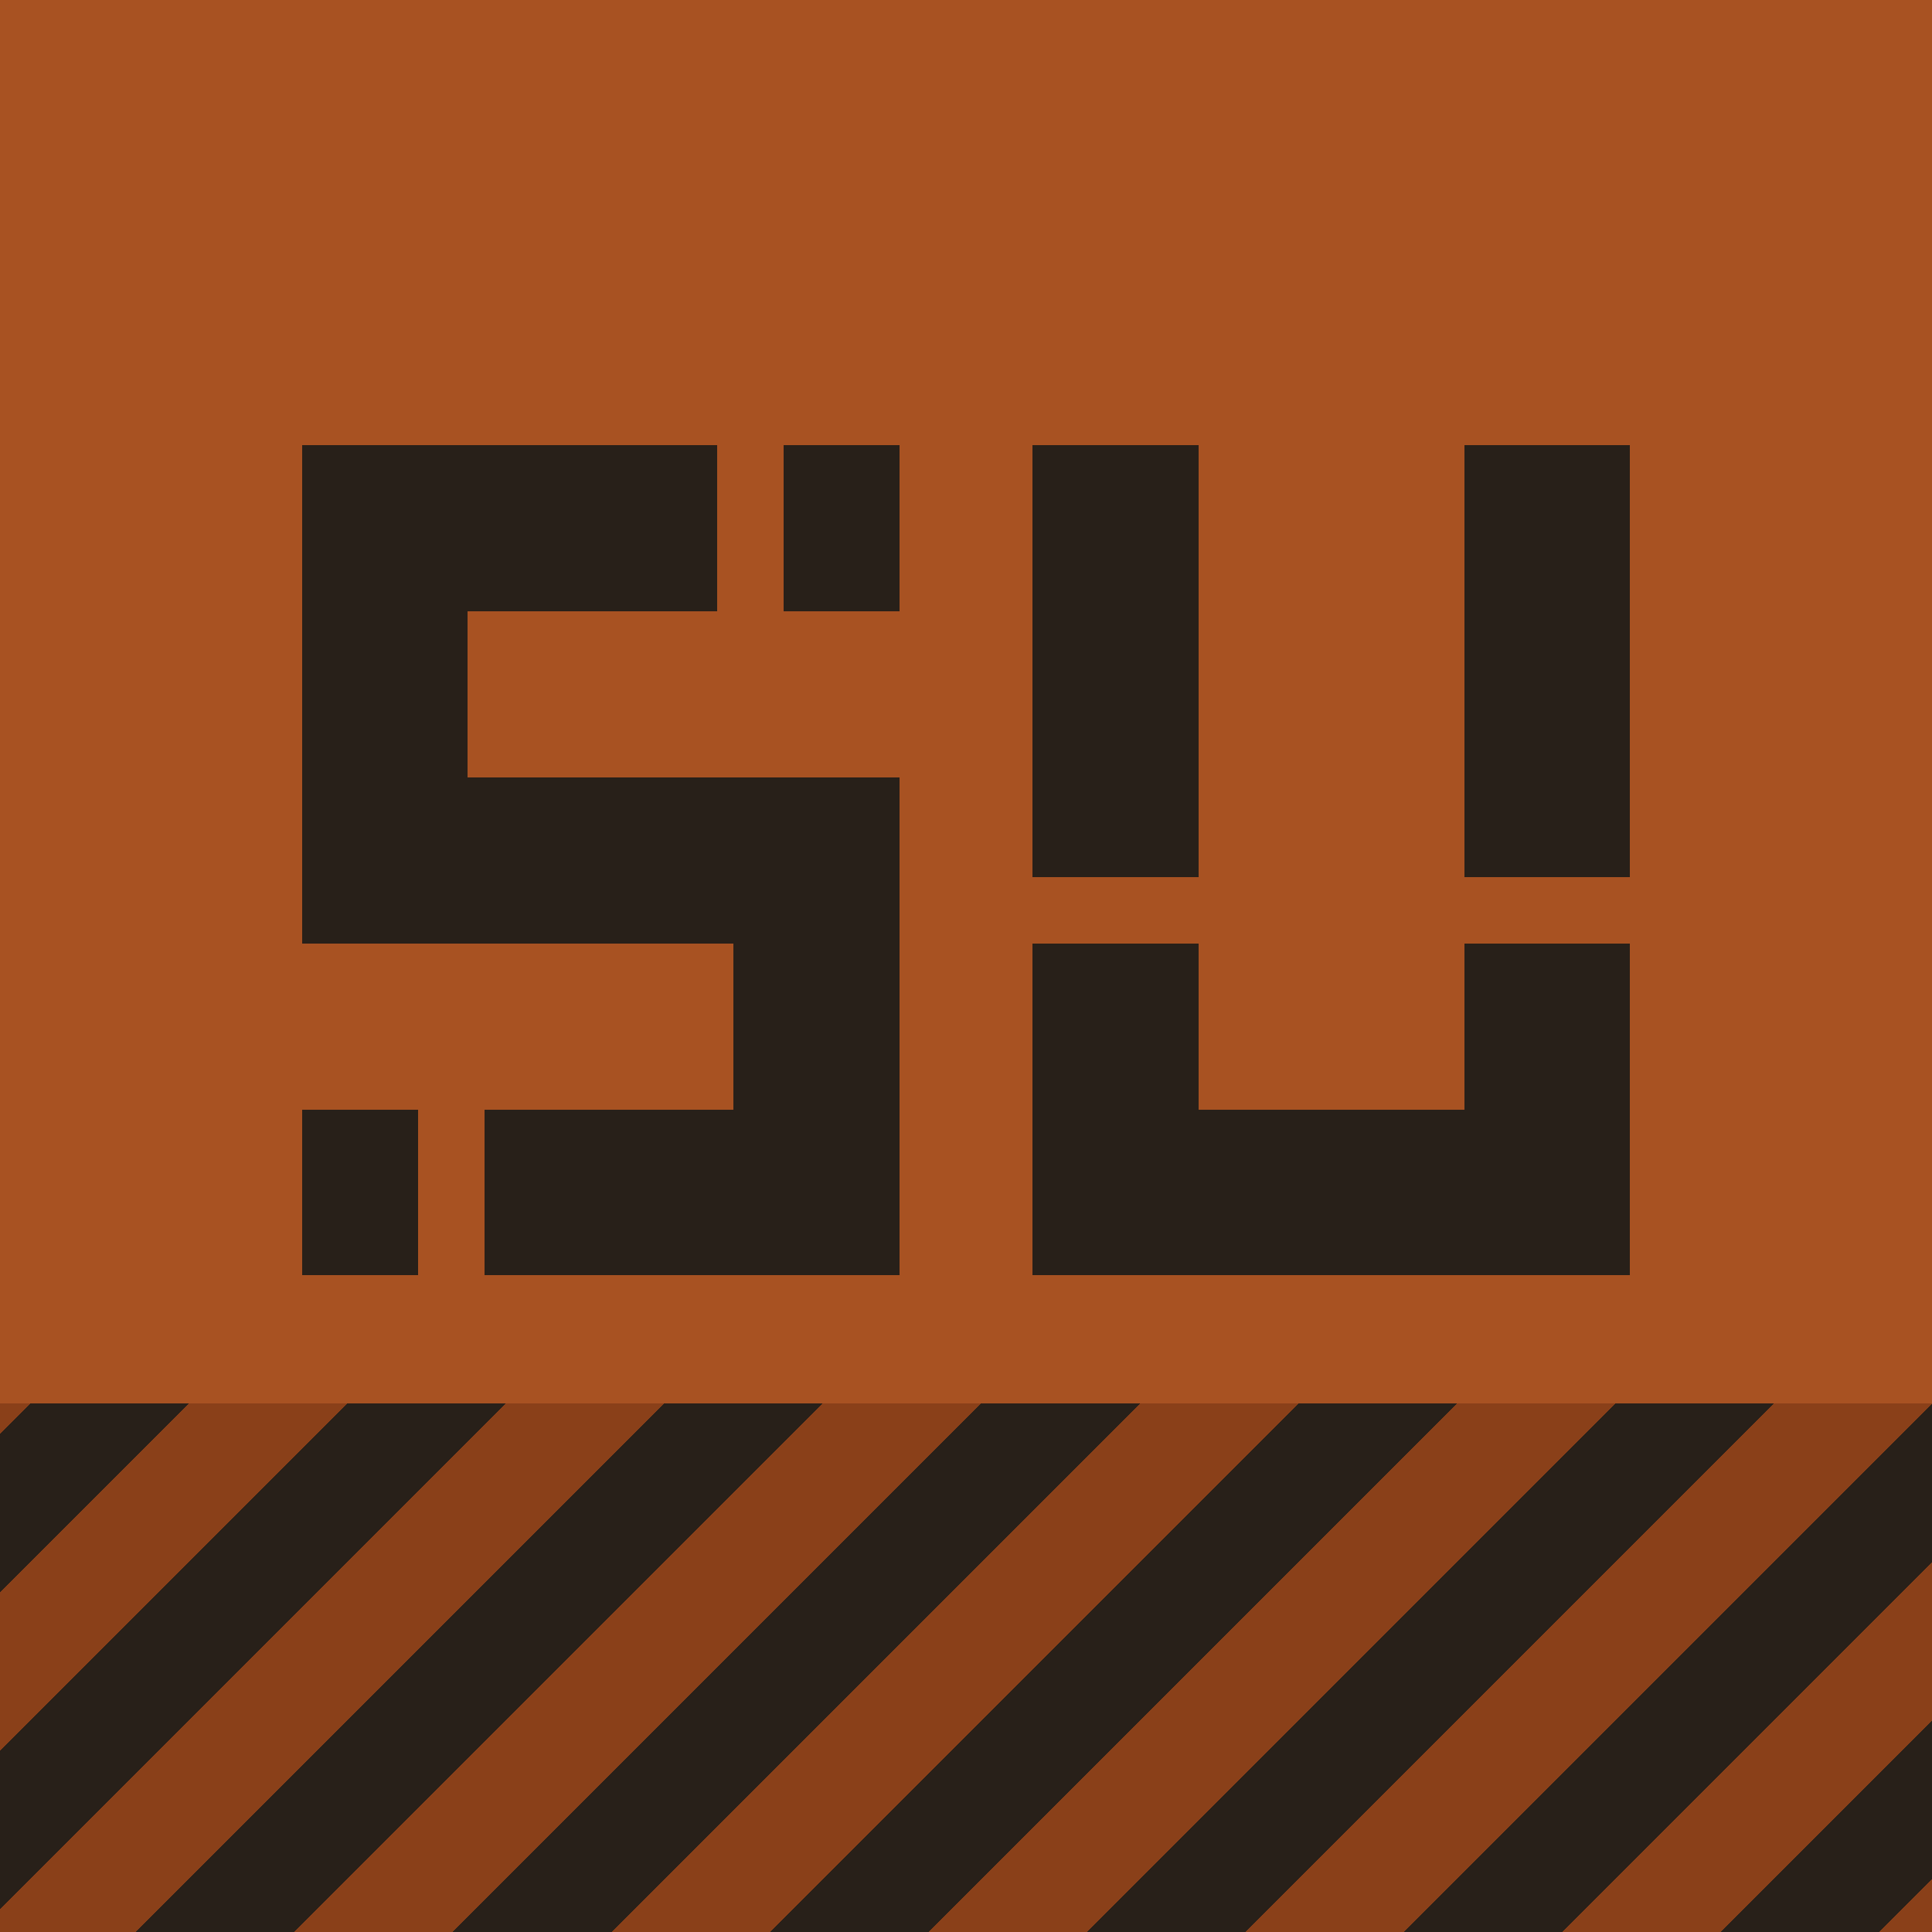
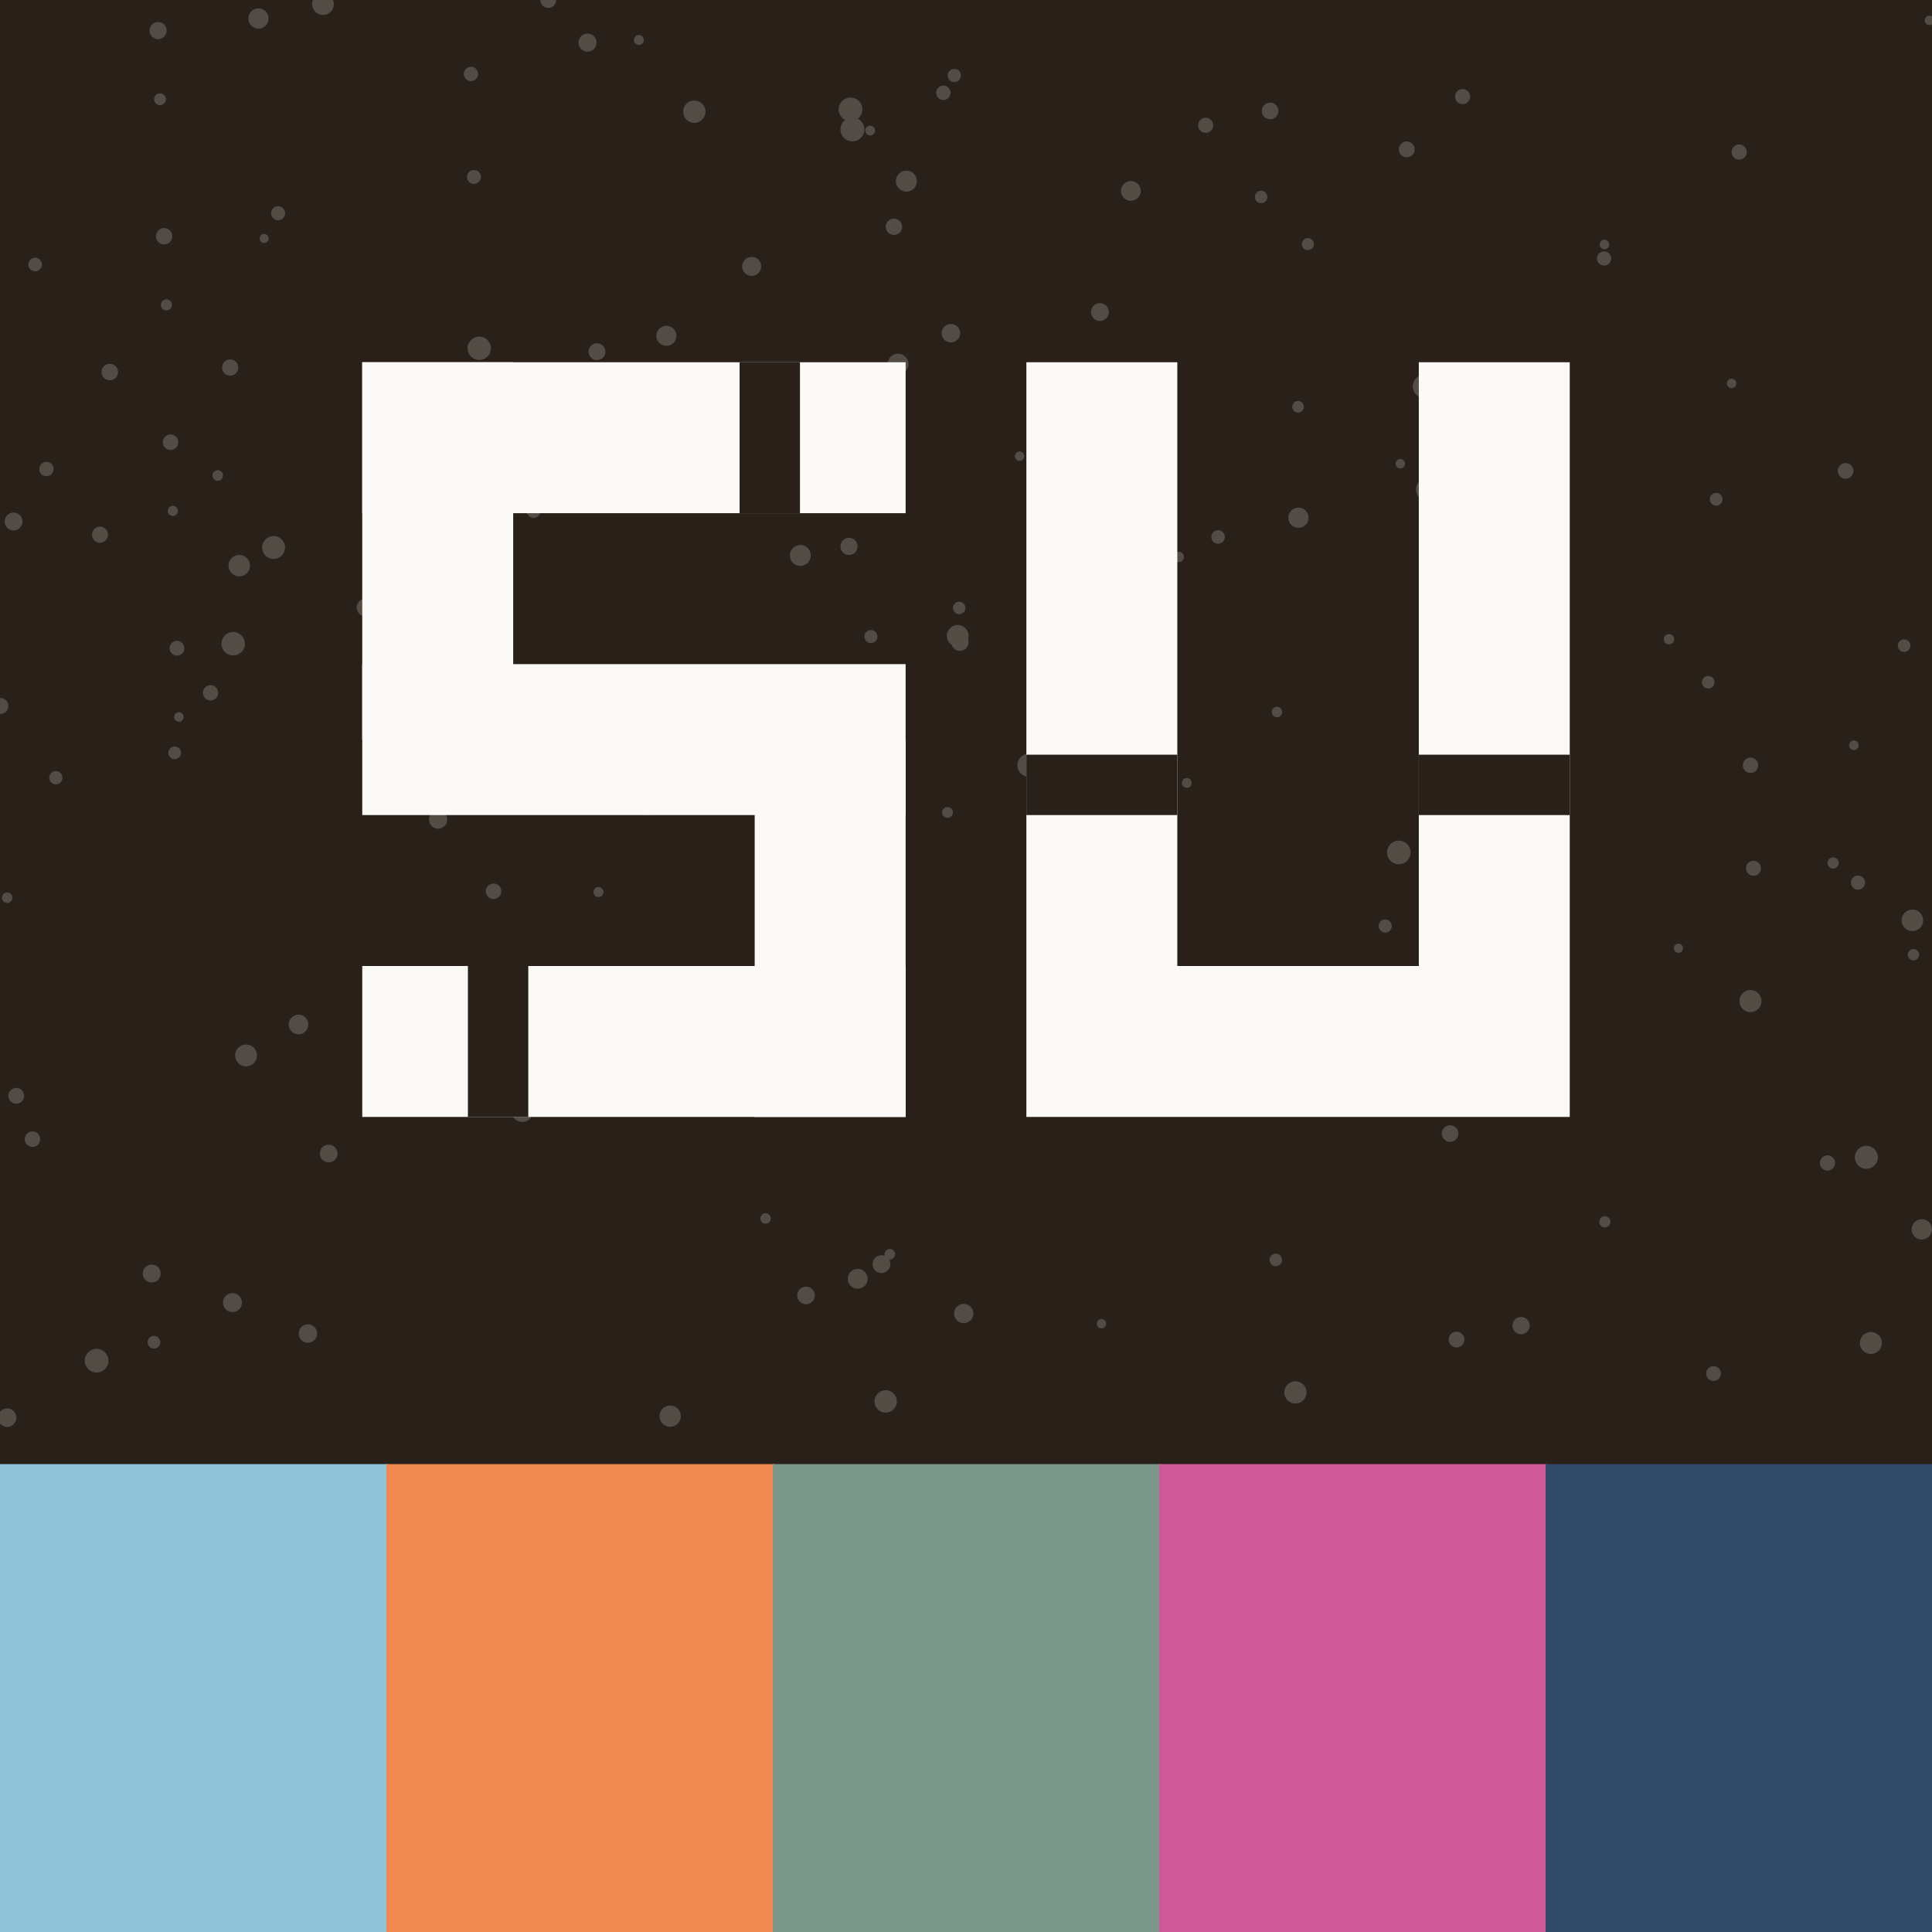
- <svg xmlns="http://www.w3.org/2000/svg" width="1024" height="1024" viewBox="0 0 512 512" shape-rendering="crispEdges">
-   <rect width="512" height="512" fill="#a85222" />
-   <rect y="372" width="512" height="140" fill="#8a4019" />
-   <polygon points="-160,372 -118,372 -258,512 -300,512" fill="#282019" />
-   <polygon points="-76,372 -34,372 -174,512 -216,512" fill="#282019" />
-   <polygon points="8,372 50,372 -90,512 -132,512" fill="#282019" />
-   <polygon points="92,372 134,372 -6,512 -48,512" fill="#282019" />
-   <polygon points="176,372 218,372 78,512 36,512" fill="#282019" />
-   <polygon points="260,372 302,372 162,512 120,512" fill="#282019" />
-   <polygon points="344,372 386,372 246,512 204,512" fill="#282019" />
-   <polygon points="428,372 470,372 330,512 288,512" fill="#282019" />
-   <polygon points="512,372 554,372 414,512 372,512" fill="#282019" />
-   <polygon points="596,372 638,372 498,512 456,512" fill="#282019" />
-   <polygon points="680,372 722,372 582,512 540,512" fill="#282019" />
-   <g transform="translate(80.00,118) scale(2.2)">
-     <rect x="0" y="0" width="72" height="20" fill="#282019" />
-     <rect x="0" y="40" width="72" height="20" fill="#282019" />
-     <rect x="0" y="80" width="72" height="20" fill="#282019" />
-     <rect x="0" y="0" width="20" height="50" fill="#282019" />
-     <rect x="52" y="50" width="20" height="50" fill="#282019" />
-     <rect x="50" y="0" width="8" height="20" fill="#a85222" />
-     <rect x="14" y="80" width="8" height="20" fill="#a85222" />
+ <svg xmlns="http://www.w3.org/2000/svg" width="1024" height="1024" viewBox="0 0 512 512" shape-rendering="geometricPrecision">
+   <defs>
+     <clipPath id="su-tile">
+       <rect width="512" height="512" rx="0" />
+     </clipPath>
+   </defs>
+   <g clip-path="url(#su-tile)">
+     <rect width="512" height="512" fill="rgb(40, 32, 25)" />
+     <g fill="rgb(251, 250, 247)" opacity="0.2">
+       <circle cx="251.1" cy="215.3" r="1.43" />
+       <circle cx="124.9" cy="170.2" r="2.21" />
+       <circle cx="40.2" cy="337.5" r="2.38" />
+       <circle cx="210.3" cy="109.2" r="2.76" />
+       <circle cx="336.6" cy="29.4" r="2.20" />
+       <circle cx="120.4" cy="258.0" r="1.52" />
+       <circle cx="286.9" cy="187.1" r="1.55" />
+       <circle cx="25.6" cy="360.6" r="3.14" />
+       <circle cx="61.8" cy="170.6" r="3.11" />
+       <circle cx="96.8" cy="161.0" r="2.30" />
+       <circle cx="344.0" cy="107.8" r="1.54" />
+       <circle cx="504.6" cy="171.1" r="1.67" />
+       <circle cx="280.1" cy="126.9" r="1.51" />
+       <circle cx="395.7" cy="135.1" r="1.90" />
+       <circle cx="40.8" cy="355.7" r="1.68" />
+       <circle cx="452.7" cy="180.8" r="1.67" />
+       <circle cx="308.7" cy="154.3" r="2.72" />
+       <circle cx="334.2" cy="52.2" r="1.65" />
+       <circle cx="230.6" cy="34.6" r="1.30" />
+       <circle cx="211.1" cy="261.5" r="2.49" />
+       <circle cx="489.1" cy="124.8" r="2.08" />
+       <circle cx="253.8" cy="168.5" r="2.88" />
+       <circle cx="230.8" cy="168.7" r="1.73" />
+       <circle cx="121.2" cy="285.3" r="1.46" />
+       <circle cx="138.4" cy="294.4" r="2.92" />
+       <circle cx="495.8" cy="355.9" r="2.92" />
+       <circle cx="382.7" cy="245.9" r="2.31" />
+       <circle cx="12.3" cy="124.3" r="1.91" />
+       <circle cx="110.2" cy="151.1" r="2.57" />
+       <circle cx="377.5" cy="102.4" r="3.11" />
+       <circle cx="3.6" cy="138.2" r="2.37" />
+       <circle cx="225.9" cy="34.3" r="3.18" />
+       <circle cx="233.6" cy="335.0" r="2.37" />
+       <circle cx="240.2" cy="48.0" r="2.79" />
+       <circle cx="458.9" cy="101.6" r="1.25" />
+       <circle cx="79.1" cy="271.5" r="2.60" />
+       <circle cx="338.1" cy="333.9" r="1.66" />
+       <circle cx="425.2" cy="64.8" r="1.27" />
+       <circle cx="41.9" cy="8.1" r="2.27" />
+       <circle cx="425.3" cy="323.8" r="1.49" />
+       <circle cx="252.9" cy="20.0" r="1.76" />
+       <circle cx="250.0" cy="24.6" r="1.91" />
+       <circle cx="117.9" cy="113.7" r="2.78" />
+       <circle cx="70.0" cy="63.2" r="1.20" />
+       <circle cx="319.5" cy="33.2" r="2.01" />
+       <circle cx="55.8" cy="183.6" r="2.03" />
+       <circle cx="4.3" cy="290.4" r="2.10" />
+       <circle cx="378.3" cy="129.7" r="3.06" />
+       <circle cx="367.1" cy="245.4" r="1.74" />
+       <circle cx="184.0" cy="29.6" r="2.96" />
+       <circle cx="42.4" cy="26.3" r="1.57" />
+       <circle cx="155.7" cy="11.3" r="2.40" />
+       <circle cx="225.0" cy="144.8" r="2.28" />
+       <circle cx="463.9" cy="202.8" r="2.04" />
+       <circle cx="61.6" cy="345.2" r="2.52" />
+       <circle cx="255.4" cy="348.1" r="2.56" />
+       <circle cx="234.7" cy="371.4" r="2.97" />
+       <circle cx="212.8" cy="191.1" r="2.61" />
+       <circle cx="403.1" cy="351.3" r="2.29" />
+       <circle cx="506.8" cy="243.9" r="2.86" />
+       <circle cx="225.4" cy="29.0" r="3.15" />
+       <circle cx="284.1" cy="250.5" r="1.98" />
+       <circle cx="384.3" cy="300.4" r="2.20" />
+       <circle cx="227.3" cy="338.9" r="2.64" />
+       <circle cx="26.5" cy="141.7" r="2.13" />
+       <circle cx="507.1" cy="253.0" r="1.51" />
+       <circle cx="346.6" cy="64.7" r="1.60" />
+       <circle cx="270.2" cy="120.9" r="1.24" />
+       <circle cx="491.3" cy="197.5" r="1.27" />
+       <circle cx="199.2" cy="70.6" r="2.52" />
+       <circle cx="119.2" cy="284.1" r="1.81" />
+       <circle cx="464.7" cy="230.1" r="1.99" />
+       <circle cx="425.1" cy="68.5" r="1.89" />
+       <circle cx="213.6" cy="343.3" r="2.34" />
+       <circle cx="43.5" cy="62.6" r="2.17" />
+       <circle cx="128.3" cy="154.4" r="2.22" />
+       <circle cx="169.3" cy="10.6" r="1.32" />
+       <circle cx="379.7" cy="175.2" r="2.31" />
+       <circle cx="460.9" cy="40.3" r="2.01" />
+       <circle cx="114.3" cy="149.8" r="1.26" />
+       <circle cx="65.2" cy="279.7" r="2.90" />
+       <circle cx="14.8" cy="206.1" r="1.76" />
+       <circle cx="176.6" cy="89.0" r="2.66" />
+       <circle cx="252.0" cy="88.3" r="2.46" />
+       <circle cx="454.1" cy="364.0" r="1.96" />
+       <circle cx="484.3" cy="308.2" r="2.02" />
+       <circle cx="44.1" cy="80.8" r="1.47" />
+       <circle cx="370.7" cy="225.9" r="3.13" />
+       <circle cx="141.4" cy="135.4" r="1.84" />
+       <circle cx="81.6" cy="353.4" r="2.44" />
+       <circle cx="404.6" cy="271.8" r="1.75" />
+       <circle cx="299.7" cy="50.6" r="2.62" />
+       <circle cx="492.4" cy="233.9" r="1.87" />
+       <circle cx="171.8" cy="213.7" r="2.33" />
+       <circle cx="63.4" cy="149.9" r="2.85" />
+       <circle cx="380.5" cy="202.5" r="2.25" />
+       <circle cx="312.4" cy="147.6" r="1.37" />
+       <circle cx="72.5" cy="145.1" r="3.04" />
+       <circle cx="386.0" cy="355.0" r="2.10" />
+       <circle cx="442.3" cy="169.4" r="1.37" />
+       <circle cx="454.8" cy="132.3" r="1.70" />
+       <circle cx="124.8" cy="19.6" r="1.90" />
+       <circle cx="177.6" cy="375.3" r="2.83" />
+       <circle cx="314.5" cy="207.5" r="1.31" />
+       <circle cx="236.9" cy="60.1" r="2.17" />
+       <circle cx="158.2" cy="93.2" r="2.24" />
+       <circle cx="291.5" cy="82.7" r="2.37" />
+       <circle cx="338.4" cy="188.7" r="1.39" />
+       <circle cx="0.1" cy="187.1" r="2.12" />
+       <circle cx="1.9" cy="237.9" r="1.40" />
+       <circle cx="45.2" cy="117.2" r="2.06" />
+       <circle cx="343.3" cy="369.0" r="2.95" />
+       <circle cx="85.6" cy="1.1" r="2.88" />
+       <circle cx="509.3" cy="325.8" r="2.70" />
+       <circle cx="291.9" cy="350.8" r="1.24" />
+       <circle cx="158.6" cy="236.4" r="1.33" />
+       <circle cx="322.8" cy="142.3" r="1.80" />
+       <circle cx="485.8" cy="228.7" r="1.49" />
+       <circle cx="349.0" cy="271.6" r="1.23" />
+       <circle cx="125.6" cy="46.9" r="1.85" />
+       <circle cx="29.1" cy="98.6" r="2.19" />
+       <circle cx="272.7" cy="202.8" r="3.09" />
+       <circle cx="45.8" cy="135.4" r="1.36" />
+       <circle cx="73.7" cy="56.5" r="1.86" />
+       <circle cx="57.7" cy="126.0" r="1.40" />
+       <circle cx="211.2" cy="120.0" r="2.83" />
+       <circle cx="235.6" cy="198.4" r="2.98" />
+       <circle cx="344.1" cy="137.2" r="2.68" />
+       <circle cx="238.0" cy="96.5" r="2.76" />
+       <circle cx="130.8" cy="236.2" r="2.06" />
+       <circle cx="235.8" cy="332.4" r="1.41" />
+       <circle cx="254.2" cy="161.1" r="1.65" />
+       <circle cx="399.4" cy="266.1" r="1.60" />
+       <circle cx="372.8" cy="39.6" r="2.11" />
+       <circle cx="387.6" cy="25.6" r="2.00" />
+       <circle cx="145.3" cy="0.0" r="2.10" />
+       <circle cx="371.1" cy="122.9" r="1.26" />
+       <circle cx="254.4" cy="170.2" r="2.30" />
+       <circle cx="8.6" cy="301.9" r="2.06" />
+       <circle cx="358.8" cy="294.1" r="1.37" />
+       <circle cx="494.6" cy="306.7" r="3.06" />
+       <circle cx="117.1" cy="115.8" r="1.97" />
+       <circle cx="463.9" cy="265.3" r="2.93" />
+       <circle cx="212.1" cy="147.2" r="2.78" />
+       <circle cx="87.1" cy="305.7" r="2.35" />
+       <circle cx="302.2" cy="132.5" r="2.46" />
+       <circle cx="46.9" cy="171.8" r="1.96" />
+       <circle cx="46.3" cy="199.5" r="1.68" />
+       <circle cx="1.9" cy="375.7" r="2.45" />
+       <circle cx="127.0" cy="92.3" r="3.10" />
+       <circle cx="122.9" cy="277.4" r="2.47" />
+       <circle cx="202.9" cy="322.9" r="1.39" />
+       <circle cx="68.5" cy="4.9" r="2.69" />
+       <circle cx="444.8" cy="251.3" r="1.22" />
+       <circle cx="9.3" cy="70.1" r="1.79" />
+       <circle cx="511.3" cy="5.4" r="1.25" />
+       <circle cx="116.1" cy="217.2" r="2.42" />
+       <circle cx="61.0" cy="97.4" r="2.15" />
+       <circle cx="47.4" cy="190.0" r="1.26" />
+       <circle cx="288.6" cy="271.1" r="2.59" />
+     </g>
+     <rect x="0" y="388" width="102.9" height="124" fill="rgb(143, 195, 216)" />
+     <rect x="102.4" y="388" width="102.9" height="124" fill="rgb(239, 137, 79)" />
+     <rect x="204.8" y="388" width="102.9" height="124" fill="rgb(122, 151, 138)" />
+     <rect x="307.2" y="388" width="102.9" height="124" fill="rgb(206, 88, 152)" />
+     <rect x="409.6" y="388" width="102.9" height="124" fill="rgb(47, 74, 102)" />
  </g>
-   <g transform="translate(273.60,118) scale(2.2)">
-     <rect x="0" y="0" width="20" height="80" fill="#282019" />
-     <rect x="52" y="0" width="20" height="80" fill="#282019" />
-     <rect x="0" y="80" width="72" height="20" fill="#282019" />
-     <rect x="0" y="52" width="20" height="8" fill="#a85222" />
-     <rect x="52" y="52" width="20" height="8" fill="#a85222" />
+   <g transform="translate(96 96) scale(2)">
+     <rect x="0" y="0" width="72" height="20" fill="rgb(251, 250, 247)" />
+     <rect x="0" y="40" width="72" height="20" fill="rgb(251, 250, 247)" />
+     <rect x="0" y="80" width="72" height="20" fill="rgb(251, 250, 247)" />
+     <rect x="0" y="0" width="20" height="50" fill="rgb(251, 250, 247)" />
+     <rect x="52" y="50" width="20" height="50" fill="rgb(251, 250, 247)" />
+     <rect x="88" y="0" width="20" height="80" fill="rgb(251, 250, 247)" />
+     <rect x="140" y="0" width="20" height="80" fill="rgb(251, 250, 247)" />
+     <rect x="88" y="80" width="72" height="20" fill="rgb(251, 250, 247)" />
+     <rect x="50" y="0" width="8" height="20" fill="rgb(40, 32, 25)" />
+     <rect x="14" y="80" width="8" height="20" fill="rgb(40, 32, 25)" />
+     <rect x="88" y="52" width="20" height="8" fill="rgb(40, 32, 25)" />
+     <rect x="140" y="52" width="20" height="8" fill="rgb(40, 32, 25)" />
  </g>
</svg>
